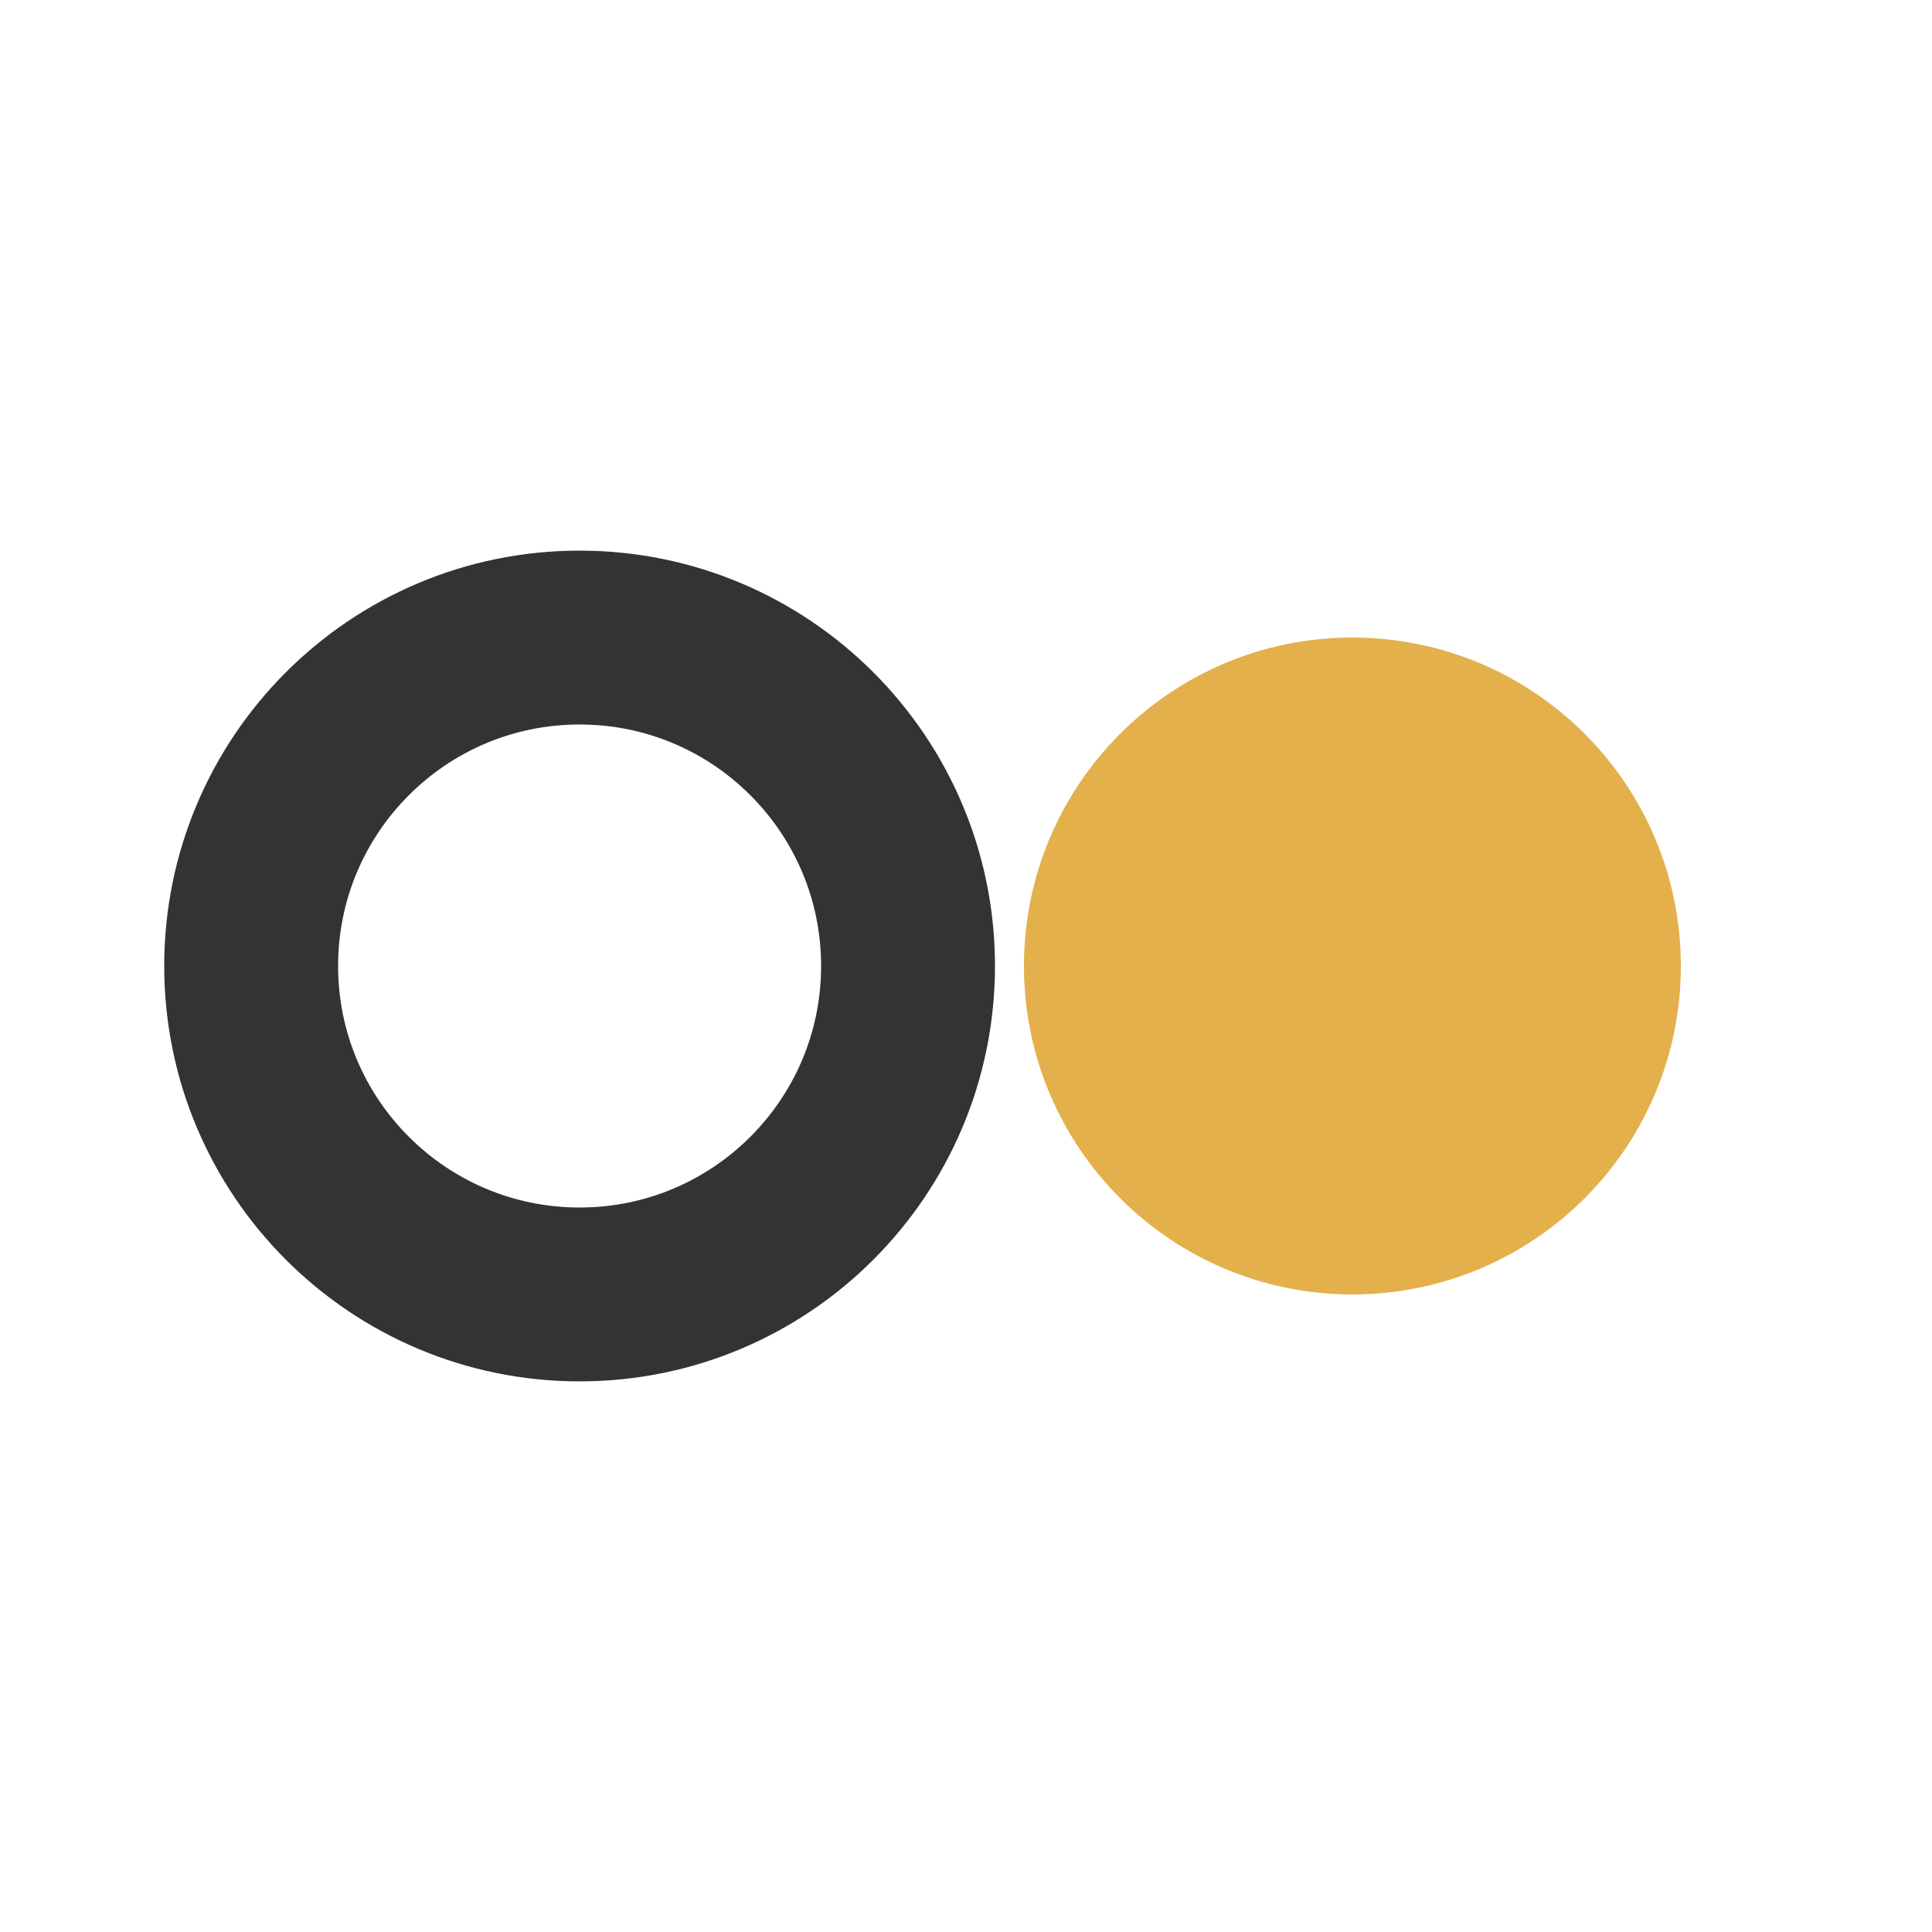
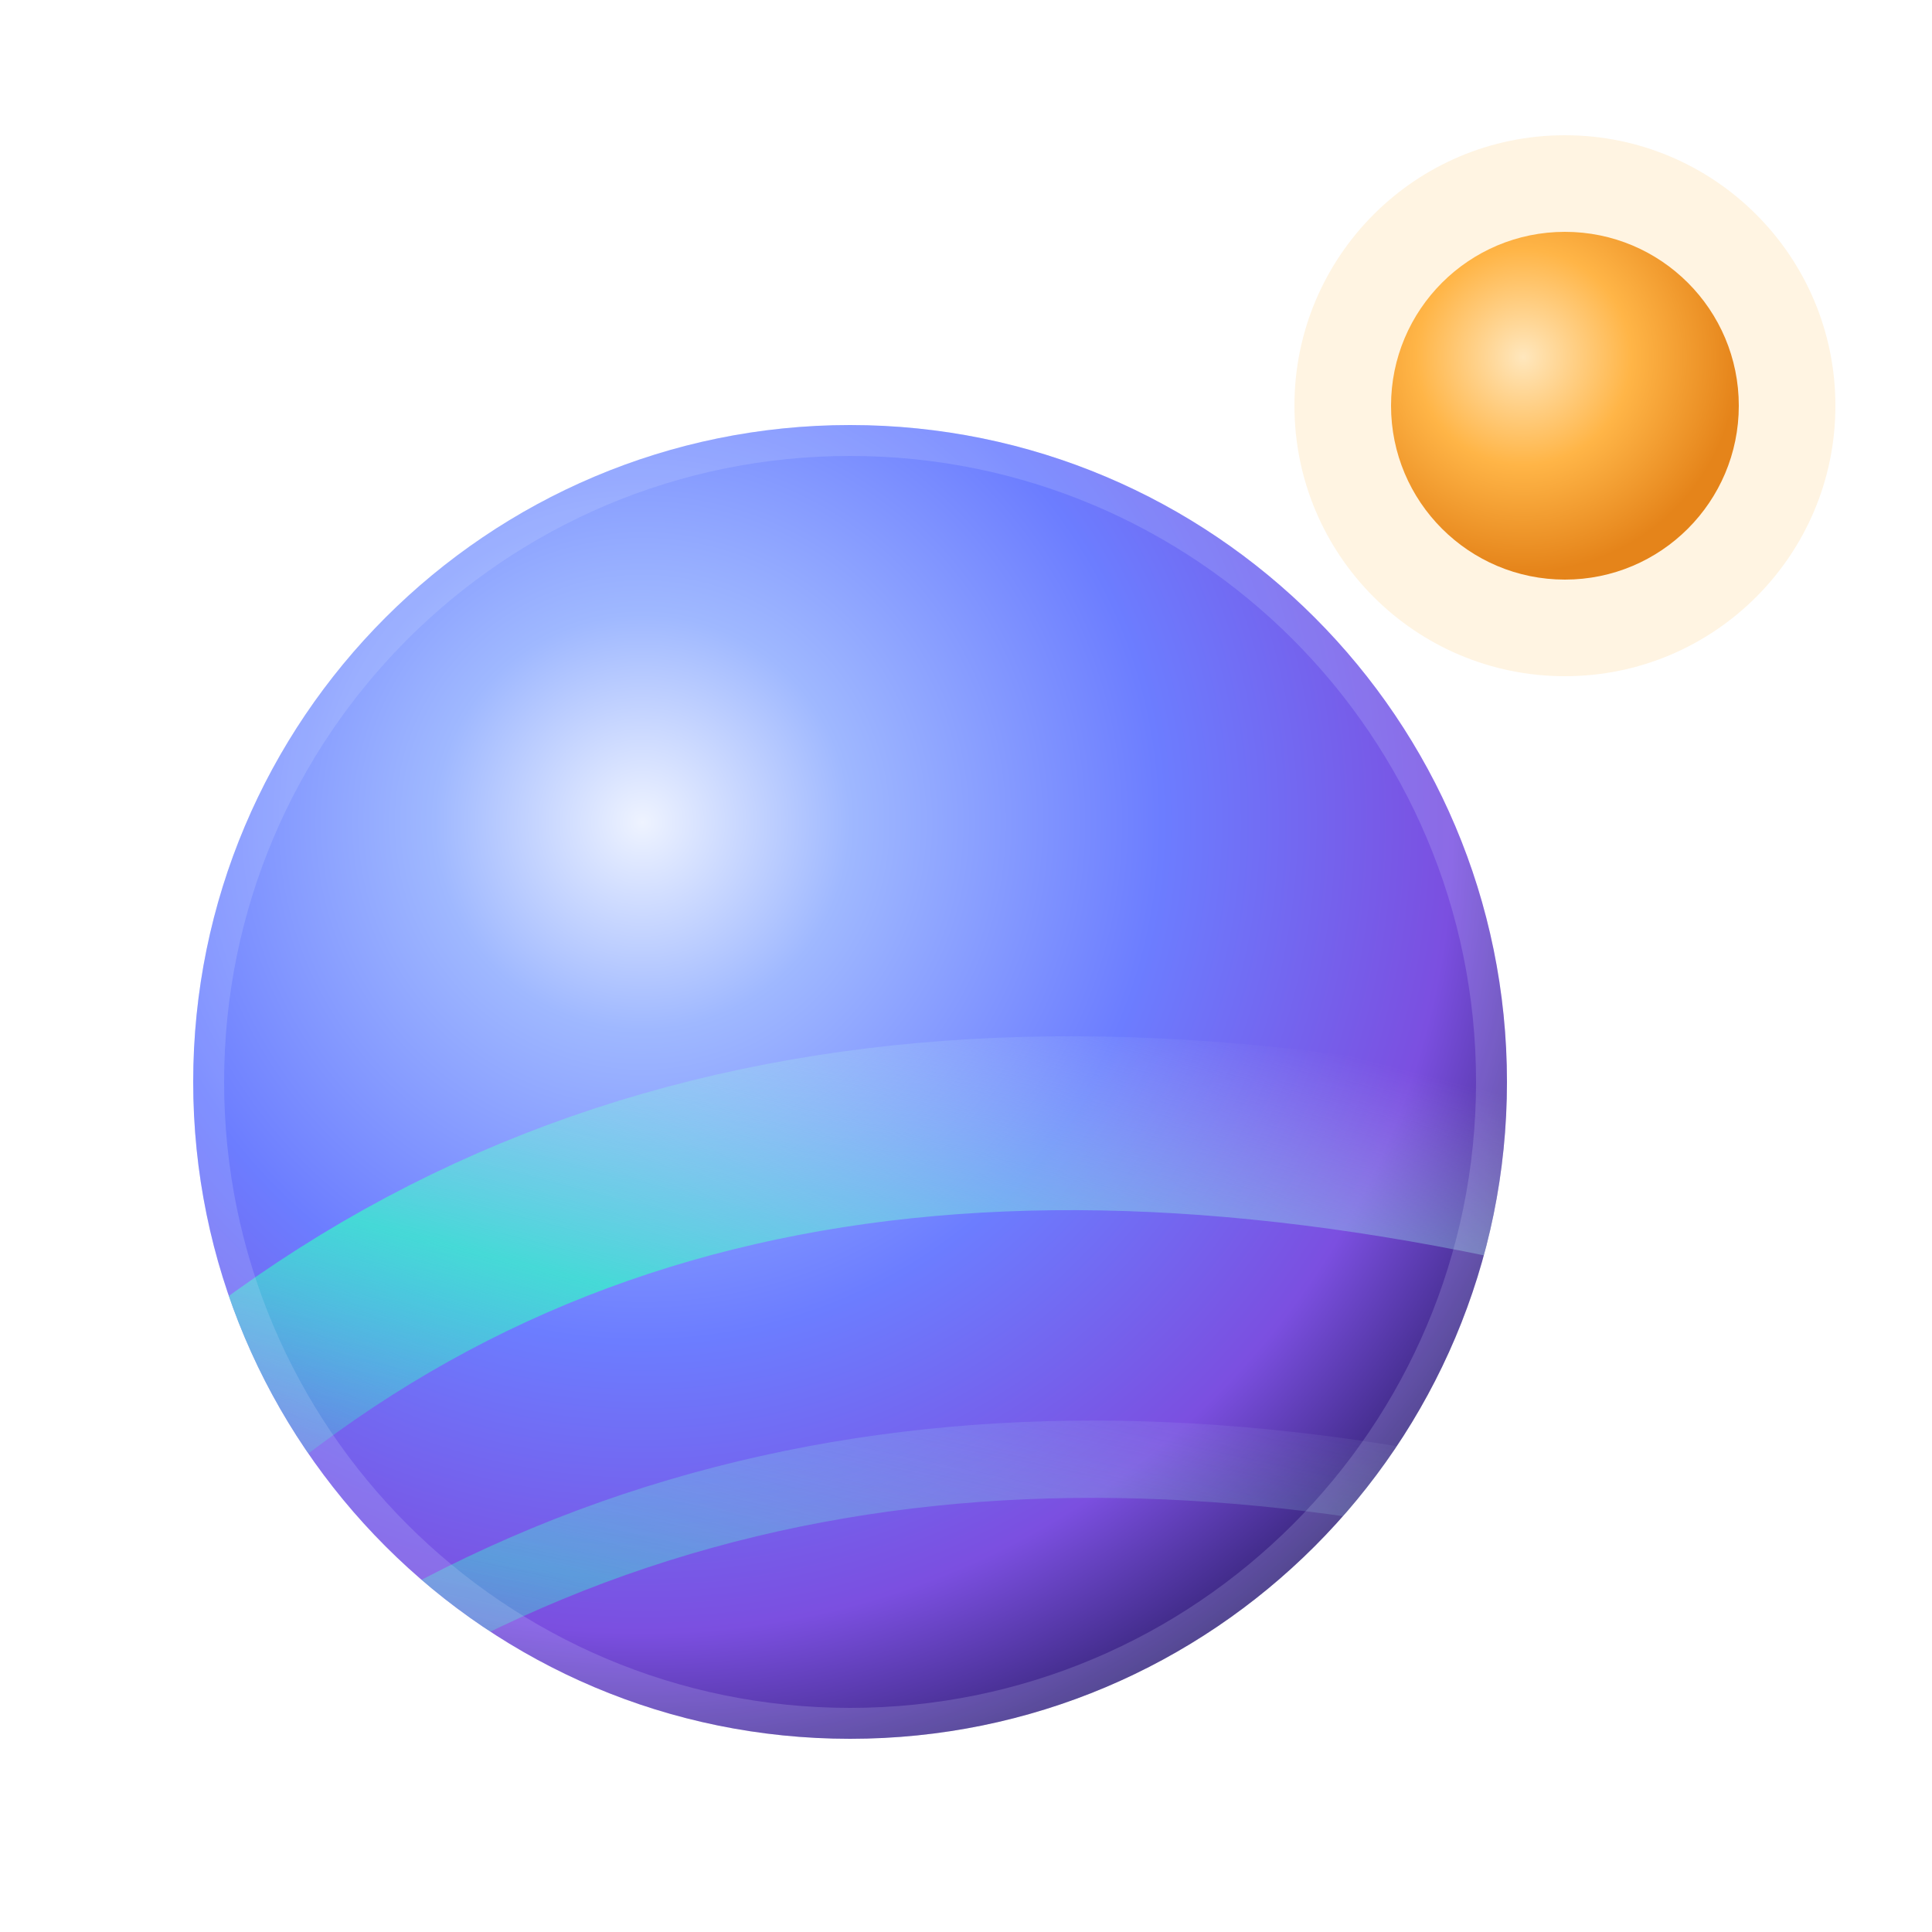
- <svg xmlns="http://www.w3.org/2000/svg" viewBox="0 0 20 20">
-   <style>.a{fill:none;stroke:#333;stroke-width:1.8}@media (prefers-color-scheme:dark){.a{stroke:#ddd}}</style>
-   <circle class="a" cx="6" cy="10" r="3.4" />
-   <circle cx="14" cy="10" r="3.4" fill="#e3b04b" />
+ <svg xmlns="http://www.w3.org/2000/svg" viewBox="0 0 100 100">
+   <defs>
+     <radialGradient id="lo-orb" cx="34%" cy="30%" r="80%">
+       <stop offset="0" stop-color="#EEF3FF" />
+       <stop offset=".2" stop-color="#9FB8FF" />
+       <stop offset=".5" stop-color="#6C7DFF" />
+       <stop offset=".78" stop-color="#7B4FE0" />
+       <stop offset="1" stop-color="#241A5E" />
+     </radialGradient>
+     <linearGradient id="lo-band" x1="0" y1="1" x2="1" y2="0">
+       <stop offset="0" stop-color="#3DE8D0" stop-opacity="0" />
+       <stop offset=".45" stop-color="#3DE8D0" stop-opacity=".85" />
+       <stop offset="1" stop-color="#DCE6FF" stop-opacity="0" />
+     </linearGradient>
+     <radialGradient id="lo-dot" cx="38%" cy="36%" r="62%">
+       <stop offset="0" stop-color="#FFE7BD" />
+       <stop offset=".5" stop-color="#FFB547" />
+       <stop offset="1" stop-color="#E5841A" />
+     </radialGradient>
+     <clipPath id="lo-clip">
+       <circle cx="44" cy="56" r="34" />
+     </clipPath>
+   </defs>
+   <circle cx="44" cy="56" r="34" fill="url(#lo-orb)" />
+   <g clip-path="url(#lo-clip)" fill="none" stroke-linecap="round">
+     <path d="M6 78C26 58 52 54 84 62" stroke="url(#lo-band)" stroke-width="9" />
+     <path d="M10 92C32 74 58 72 86 80" stroke="url(#lo-band)" stroke-width="4" opacity=".55" />
+   </g>
+   <circle cx="44" cy="56" r="33.2" fill="none" stroke="#DCE6FF" stroke-opacity=".18" stroke-width="1.6" />
+   <circle cx="81" cy="21" r="14" fill="#FFB547" fill-opacity=".16" />
+   <circle cx="81" cy="21" r="9" fill="url(#lo-dot)" />
</svg>
